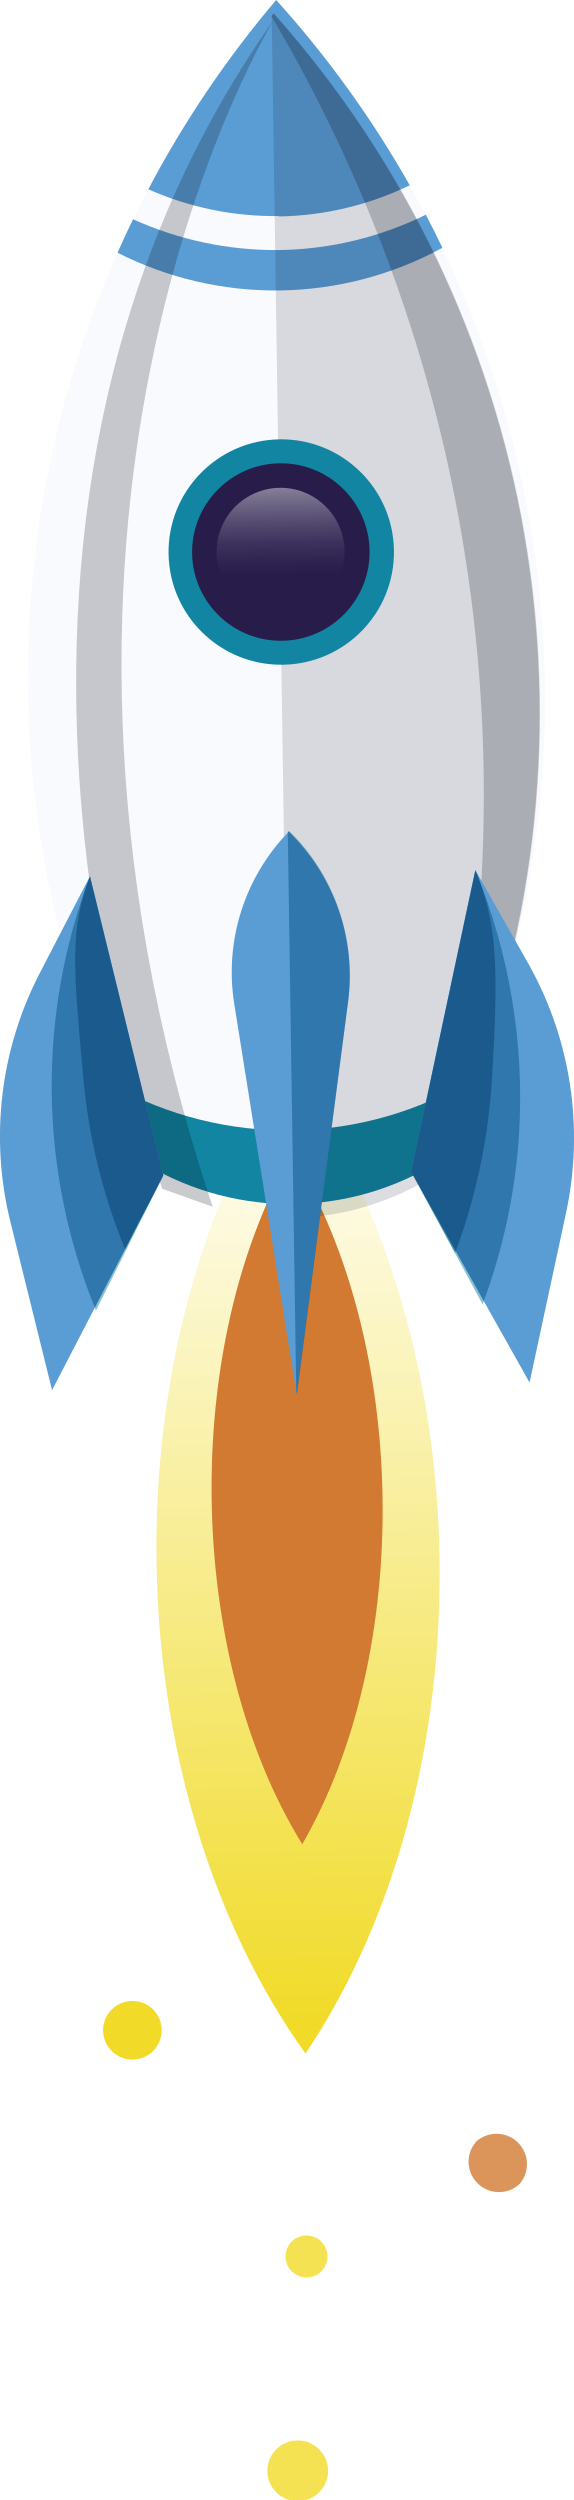
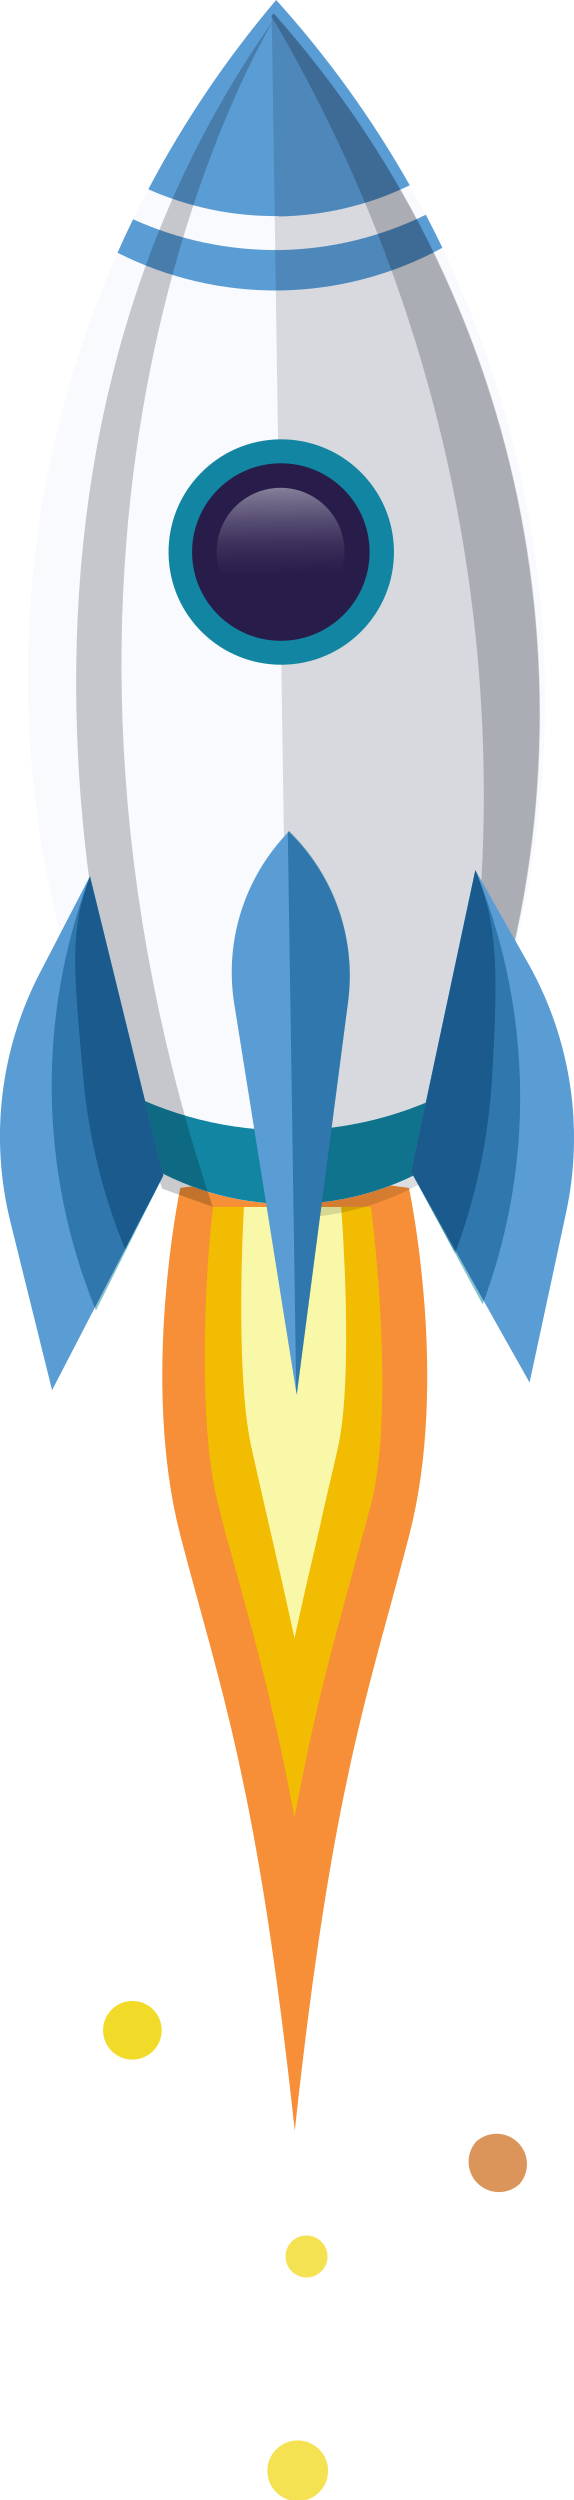
<svg xmlns="http://www.w3.org/2000/svg" viewBox="0 0 42.83 186.76">
  <defs>
-     <style>.cls-1{isolation:isolate;}.cls-2{fill:url(#Degradado_sin_nombre_4);}.cls-3{fill:#d27a31;}.cls-4{fill:#f1db28;}.cls-5{opacity:0.8;}.cls-6{fill:#f9fafd;}.cls-14,.cls-7{fill:#1285a2;}.cls-8{fill:#5a9cd4;}.cls-9{fill:#dcdde0;}.cls-10,.cls-11,.cls-14,.cls-15,.cls-9{mix-blend-mode:multiply;}.cls-11{fill:#cacbce;}.cls-12{fill:#281c4b;}.cls-13{fill:url(#Degradado_sin_nombre_31);}.cls-14,.cls-15{opacity:0.5;}</style>
-     <linearGradient id="Degradado_sin_nombre_4" x1="1126.43" y1="-1406.25" x2="1126.43" y2="-1332.61" gradientTransform="translate(-1079.29 1506.03) rotate(-1.03)" gradientUnits="userSpaceOnUse">
-       <stop offset="0" stop-color="#fff" />
-       <stop offset="0.97" stop-color="#f1db28" />
-     </linearGradient>
+     <style>.cls-1{isolation:isolate;}.cls-2{fill:#f68f37;}.cls-3{fill:#f1bc02;}.cls-4{fill:#f9f8a8;}.cls-5{fill:#f1db28;}.cls-6{opacity:0.8;}.cls-7{fill:#d27a31;}.cls-8{fill:#f9fafd;}.cls-16,.cls-9{fill:#1285a2;}.cls-10{fill:#5a9cd4;}.cls-11{fill:#dcdde0;}.cls-11,.cls-12,.cls-13,.cls-16,.cls-17{mix-blend-mode:multiply;}.cls-13{fill:#cacbce;}.cls-14{fill:#281c4b;}.cls-15{fill:url(#Degradado_sin_nombre_31);}.cls-16,.cls-17{opacity:0.5;}</style>
    <linearGradient id="Degradado_sin_nombre_31" x1="1126.48" y1="-1454.33" x2="1126.48" y2="-1439.15" gradientTransform="translate(-1079.29 1506.03) rotate(-1.03)" gradientUnits="userSpaceOnUse">
      <stop offset="0" stop-color="#fff" />
      <stop offset="0.07" stop-color="#fff" stop-opacity="0.85" />
      <stop offset="0.21" stop-color="#fff" stop-opacity="0.6" />
      <stop offset="0.35" stop-color="#fff" stop-opacity="0.38" />
      <stop offset="0.47" stop-color="#fff" stop-opacity="0.22" />
      <stop offset="0.58" stop-color="#fff" stop-opacity="0.1" />
      <stop offset="0.68" stop-color="#fff" stop-opacity="0.03" />
      <stop offset="0.74" stop-color="#fff" stop-opacity="0" />
    </linearGradient>
  </defs>
  <g class="cls-1">
    <g id="Layer_2" data-name="Layer 2">
      <g id="OBJECTS">
-         <path class="cls-2" d="M21.71,79.79h0C7.92,100.33,8.42,133.3,22.82,153.41h0C36.61,132.87,36.11,99.91,21.71,79.79Z" />
-         <path class="cls-3" d="M21.81,86.19h0c-8.3,14.37-7.95,37.46.77,51.58h0C30.88,123.4,30.53,100.3,21.81,86.19Z" />
-         <path class="cls-4" d="M12.08,151.64a2.19,2.19,0,1,1-2.22-2.16A2.18,2.18,0,0,1,12.08,151.64Z" />
-         <g class="cls-5">
-           <path class="cls-4" d="M21.33,168.59A1.57,1.57,0,1,0,22.87,167,1.56,1.56,0,0,0,21.33,168.59Z" />
-           <path class="cls-3" d="M35.56,160a2.27,2.27,0,0,0,3.25,3.16h0A2.27,2.27,0,0,0,35.56,160Z" />
-           <path class="cls-4" d="M20.61,183a2.27,2.27,0,0,0,3.26,3.16h0A2.27,2.27,0,0,0,20.61,183Z" />
+         <path class="cls-2" d="M30.57,114.69c-3,11.66-5.73,18.46-8.55,44.49,0,.06,0,.11,0,.17a1,1,0,0,0,0-.17c-2.81-26-5.52-32.83-8.55-44.49s0-25.95,0-25.95L22,87.64h0l8.55,1.1S33.61,103,30.57,114.69Z" />
+         <path class="cls-3" d="M22,135.79c-1.39-7.59-2.8-12.72-4.25-18-.47-1.73-1-3.51-1.45-5.38-1.6-6.15-.94-17.94-.38-22.25H27.71c.56,4.3,1.6,16.08,0,22.25-.49,1.87-1,3.65-1.45,5.37C24.81,123.07,23.4,128.2,22,135.79Z" />
+         <path class="cls-4" d="M22,122.4c-.61-2.88-1.23-5.54-1.83-8.15v0c-.46-2-.94-4.08-1.41-6.22-.89-4-.85-12.06-.54-17.86h7.27c.45,6.28.61,14.08-.22,17.86-.47,2.14-1,4.22-1.42,6.23v0C23.23,116.87,22.62,119.52,22,122.4Z" />
+         <path class="cls-5" d="M12.08,151.64a2.19,2.19,0,1,1-2.22-2.16A2.18,2.18,0,0,1,12.08,151.64Z" />
+         <g class="cls-6">
+           <path class="cls-5" d="M21.33,168.59A1.57,1.57,0,1,0,22.87,167,1.56,1.56,0,0,0,21.33,168.59Z" />
+           <path class="cls-7" d="M35.56,160a2.27,2.27,0,0,0,3.25,3.16h0A2.27,2.27,0,0,0,35.56,160Z" />
+           <path class="cls-5" d="M20.61,183a2.27,2.27,0,0,0,3.26,3.16h0A2.27,2.27,0,0,0,20.61,183Z" />
        </g>
-         <path class="cls-6" d="M20.63,0h0l0,.44,0-.44h0A78.08,78.08,0,0,0,8.78,82.15L10.94,87a21,21,0,0,0,22-.33l2-4.94A78.06,78.06,0,0,0,20.63,0Z" />
-         <path class="cls-7" d="M8.29,81c.16.39.32.79.49,1.17L10.94,87a21,21,0,0,0,22-.33l2-4.94c.16-.39.31-.79.46-1.18A26.89,26.89,0,0,1,8.29,81Z" />
-         <path class="cls-8" d="M20.91,18.68h-.1a25.84,25.84,0,0,1-10.87-2.3c-.4.82-.79,1.66-1.16,2.5A26.11,26.11,0,0,0,20.86,21.7a26.14,26.14,0,0,0,12.19-3.19c-.4-.83-.81-1.65-1.24-2.47A25.63,25.63,0,0,1,20.91,18.68Z" />
-         <path class="cls-8" d="M20.87,16.17a23.26,23.26,0,0,0,9.74-2.33A77.93,77.93,0,0,0,20.63,0l0,.44,0-.44h0a78.21,78.21,0,0,0-9.55,14.14,23.23,23.23,0,0,0,9.71,2Z" />
-         <path class="cls-9" d="M20.47,1v.44l0-.44h0c-.06.07-.11.14-.17.2L21.63,91h.17A20.84,20.84,0,0,0,32.63,87.7c.66-1.65,1.33-3.3,2-4.94A78.74,78.74,0,0,0,20.47,1Z" />
-         <g class="cls-10">
-           <path class="cls-11" d="M20.43,1l0,.44,0-.44h0l-.16.2A114.14,114.14,0,0,1,35,43.21,114.61,114.61,0,0,1,32.6,87.64q1-2.46,2-4.94A78.72,78.72,0,0,0,20.43,1Z" />
+         <path class="cls-8" d="M20.63,0h0l0,.44,0-.44h0A78.08,78.08,0,0,0,8.78,82.15L10.94,87a21,21,0,0,0,22-.33l2-4.94A78.06,78.06,0,0,0,20.63,0Z" />
+         <path class="cls-9" d="M8.29,81c.16.39.32.79.49,1.17L10.94,87a21,21,0,0,0,22-.33l2-4.94c.16-.39.31-.79.46-1.18A26.89,26.89,0,0,1,8.29,81Z" />
+         <path class="cls-10" d="M20.91,18.68h-.1a25.84,25.84,0,0,1-10.87-2.3c-.4.82-.79,1.66-1.16,2.5A26.11,26.11,0,0,0,20.86,21.7a26.14,26.14,0,0,0,12.19-3.19c-.4-.83-.81-1.65-1.24-2.47A25.63,25.63,0,0,1,20.91,18.68Z" />
+         <path class="cls-10" d="M20.87,16.17a23.26,23.26,0,0,0,9.74-2.33A77.93,77.93,0,0,0,20.63,0l0,.44,0-.44h0a78.21,78.21,0,0,0-9.55,14.14,23.23,23.23,0,0,0,9.71,2Z" />
+         <path class="cls-11" d="M20.47,1v.44l0-.44h0c-.06.07-.11.14-.17.2L21.63,91h.17A20.84,20.84,0,0,0,32.63,87.7c.66-1.65,1.33-3.3,2-4.94A78.74,78.74,0,0,0,20.47,1Z" />
+         <g class="cls-12">
+           <path class="cls-13" d="M20.43,1l0,.44,0-.44h0l-.16.2A114.14,114.14,0,0,1,35,43.21,114.61,114.61,0,0,1,32.6,87.64q1-2.46,2-4.94A78.72,78.72,0,0,0,20.43,1Z" />
        </g>
-         <path class="cls-11" d="M20.48,1.44S-1.77,37.25,15.89,90.15l-3.76-1.34S-6.91,40.2,20.48,1.44Z" />
-         <path class="cls-12" d="M21.1,48.77a7.53,7.53,0,1,1,7.41-7.64A7.54,7.54,0,0,1,21.1,48.77Z" />
-         <path class="cls-7" d="M20.88,34.61a6.63,6.63,0,1,1-6.53,6.73,6.64,6.64,0,0,1,6.53-6.73m0-1.79a8.42,8.42,0,1,0,8.55,8.29,8.43,8.43,0,0,0-8.55-8.29Z" />
-         <path class="cls-13" d="M16.18,41.34A4.78,4.78,0,1,1,21,46,4.77,4.77,0,0,1,16.18,41.34Z" />
-         <path class="cls-8" d="M30.71,87.53,35.51,65l4,7.06a26.56,26.56,0,0,1,2.77,18.57l-2.72,12.65Z" />
-         <path class="cls-14" d="M30.71,87.53,35.51,65a44.8,44.8,0,0,1,3.27,19.63,44.22,44.22,0,0,1-2.73,12.81Z" />
-         <path class="cls-14" d="M30.71,87.53,35.51,65c1.6,3.93,1.77,7,1.23,15.76A44.73,44.73,0,0,1,34,93.6C32.23,90.29,32.49,90.84,30.71,87.53Z" />
-         <path class="cls-8" d="M12.2,87.81,6.72,65.46,3,72.64A26.52,26.52,0,0,0,.78,91.29l3.11,12.56Z" />
-         <path class="cls-14" d="M12.2,87.81,6.72,65.46A44.28,44.28,0,0,0,7.17,97.9Q9.69,92.86,12.2,87.81Z" />
-         <path class="cls-14" d="M12.2,87.81,6.72,65.46c-1.48,4-1.29,6.43-.49,15.16A44.23,44.23,0,0,0,9.35,93.34C11,90,10.52,91.17,12.2,87.81Z" />
-         <path class="cls-8" d="M22.16,104.19,17.5,75a15.07,15.07,0,0,1,4.07-12.87l0,0h0A15.05,15.05,0,0,1,26,74.86Z" />
-         <g class="cls-15">
-           <path class="cls-7" d="M21.59,62.07h0l0,0-.09.1.63,41.69.05.31L26,74.86A15.05,15.05,0,0,0,21.59,62.07Z" />
+         <path class="cls-13" d="M20.48,1.44S-1.77,37.25,15.89,90.15l-3.76-1.34S-6.91,40.2,20.48,1.44Z" />
+         <path class="cls-14" d="M21.1,48.77a7.53,7.53,0,1,1,7.41-7.64A7.54,7.54,0,0,1,21.1,48.77Z" />
+         <path class="cls-9" d="M20.88,34.61a6.63,6.63,0,1,1-6.53,6.73,6.64,6.64,0,0,1,6.53-6.73m0-1.79a8.42,8.42,0,1,0,8.55,8.29,8.43,8.43,0,0,0-8.55-8.29Z" />
+         <path class="cls-15" d="M16.18,41.34A4.78,4.78,0,1,1,21,46,4.77,4.77,0,0,1,16.18,41.34Z" />
+         <path class="cls-10" d="M30.71,87.53,35.51,65l4,7.06a26.56,26.56,0,0,1,2.77,18.57l-2.72,12.65Z" />
+         <path class="cls-16" d="M30.71,87.53,35.51,65a44.8,44.8,0,0,1,3.27,19.63,44.22,44.22,0,0,1-2.73,12.81Z" />
+         <path class="cls-16" d="M30.71,87.53,35.51,65c1.6,3.93,1.77,7,1.23,15.76A44.73,44.73,0,0,1,34,93.6C32.23,90.29,32.49,90.84,30.71,87.53Z" />
+         <path class="cls-10" d="M12.2,87.81,6.72,65.46,3,72.64A26.52,26.52,0,0,0,.78,91.29l3.11,12.56Z" />
+         <path class="cls-16" d="M12.2,87.81,6.72,65.46A44.28,44.28,0,0,0,7.17,97.9Q9.69,92.86,12.2,87.81Z" />
+         <path class="cls-16" d="M12.2,87.81,6.72,65.46c-1.48,4-1.29,6.43-.49,15.16A44.23,44.23,0,0,0,9.35,93.34C11,90,10.52,91.17,12.2,87.81Z" />
+         <path class="cls-10" d="M22.16,104.19,17.5,75a15.07,15.07,0,0,1,4.07-12.87l0,0h0A15.05,15.05,0,0,1,26,74.86Z" />
+         <g class="cls-17">
+           <path class="cls-9" d="M21.59,62.07h0l0,0-.09.1.63,41.69.05.31L26,74.86A15.05,15.05,0,0,0,21.59,62.07Z" />
        </g>
      </g>
    </g>
  </g>
</svg>
